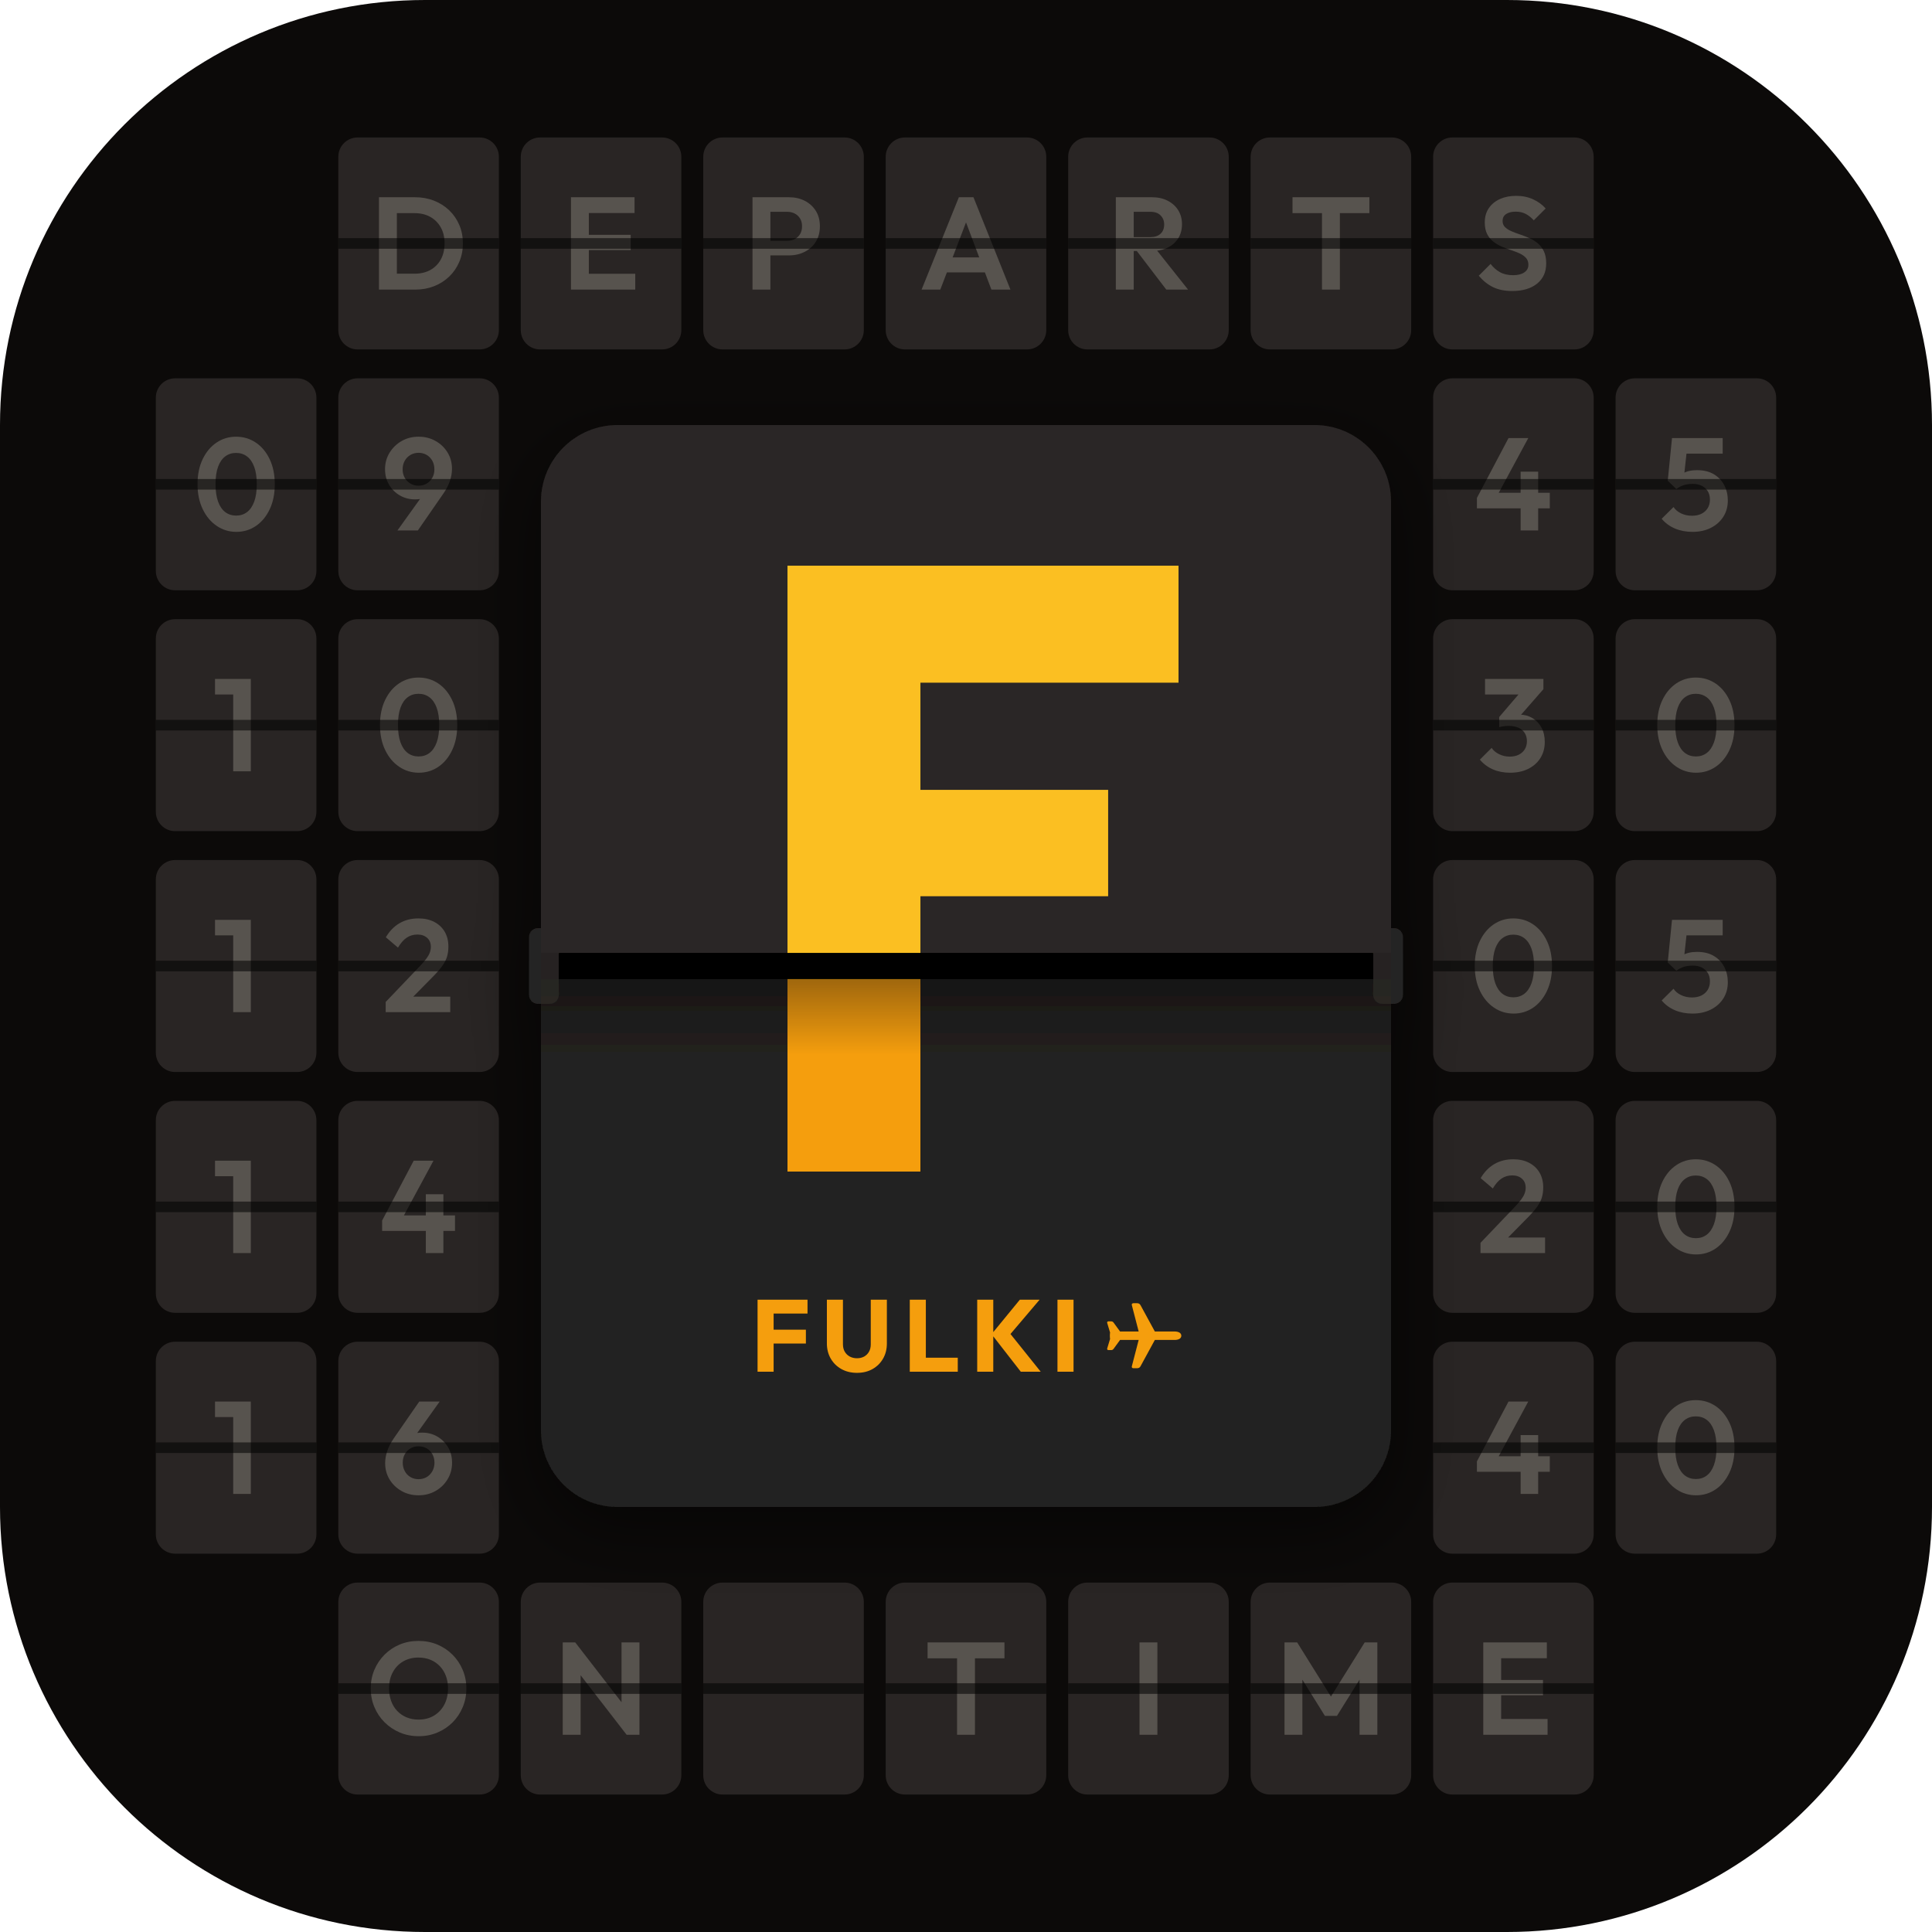
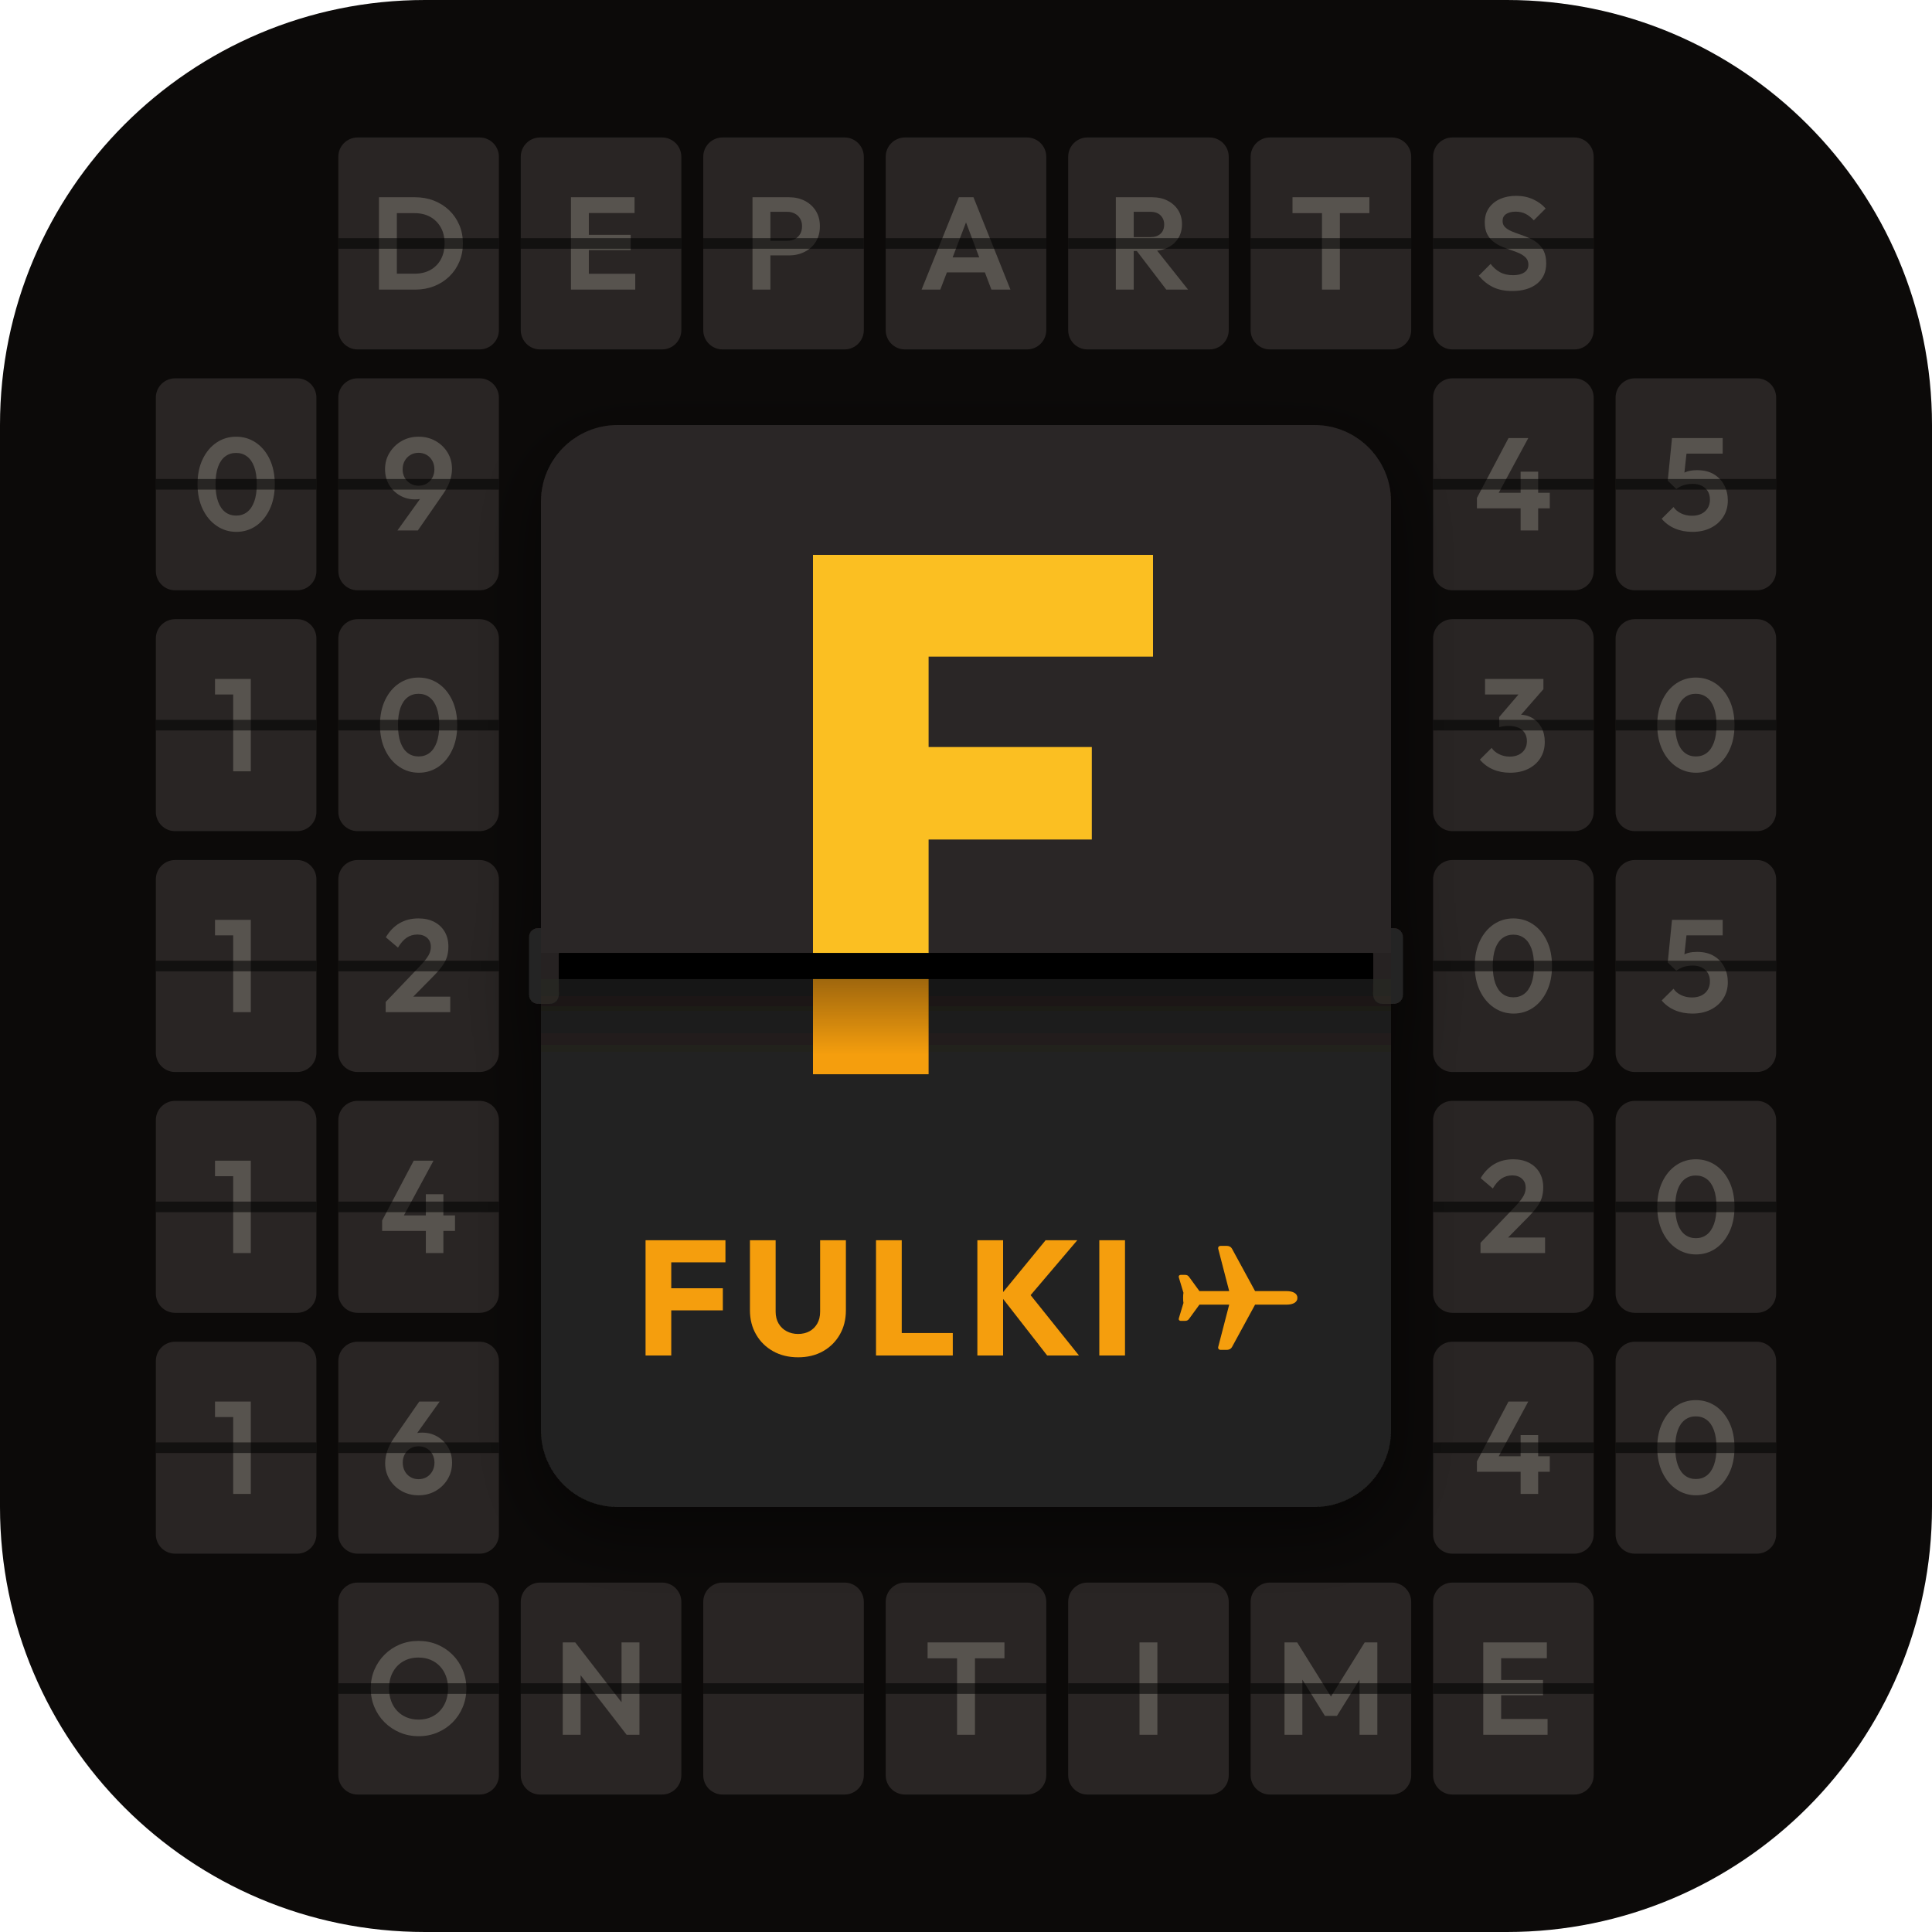
<svg xmlns="http://www.w3.org/2000/svg" viewBox="0 0 512 512" width="512" height="512" role="img" aria-label="Fulki Travel &amp; Tours">
  <defs>
    <clipPath id="tilebblackamber">
      <rect width="512" height="512" rx="112.64" />
    </clipPath>
    <clipPath id="fcbblackambert">
      <rect x="143.36" y="112.64" width="225.28" height="139.92" />
    </clipPath>
    <clipPath id="fcbblackamberb">
      <rect x="143.36" y="259.44" width="225.28" height="139.92" />
    </clipPath>
    <linearGradient id="fcbblackambers" x1="0" y1="0" x2="0" y2="1">
      <stop offset="0" stop-color="#000" stop-opacity="0.35" />
      <stop offset="1" stop-color="#000" stop-opacity="0" />
    </linearGradient>
    <filter id="shbblackamber" x="-20%" y="-20%" width="140%" height="140%">
      <feDropShadow dx="0" dy="6.14" stdDeviation="9.22" flood-color="#000" flood-opacity="0.5" />
    </filter>
  </defs>
  <g clip-path="url(#tilebblackamber)">
    <rect width="512" height="512" fill="#0C0A09" />
    <rect x="89.66" y="36.43" width="42.55" height="56.17" rx="5.11" fill="#292524" />
    <path fill="#57534E" transform="translate(97.93 76.75)" d="M5.73 0V-4.22H11.98Q14.35 -4.22 16.13 -5.21Q17.91 -6.2 18.9 -8.01Q19.89 -9.83 19.89 -12.28Q19.89 -14.7 18.88 -16.49Q17.87 -18.28 16.1 -19.27Q14.32 -20.26 11.98 -20.26H5.64V-24.48H12.06Q14.77 -24.48 17.09 -23.57Q19.4 -22.66 21.12 -21.01Q22.84 -19.36 23.79 -17.13Q24.74 -14.91 24.74 -12.24Q24.74 -9.6 23.79 -7.36Q22.84 -5.12 21.13 -3.47Q19.42 -1.82 17.12 -0.91Q14.81 0 12.13 0ZM2.5 0V-24.48H7.24V0Z" />
    <rect x="89.66" y="63.11" width="42.55" height="2.81" fill="#000" opacity="0.55" />
    <rect x="138.01" y="36.43" width="42.55" height="56.17" rx="5.11" fill="#292524" />
    <path fill="#57534E" transform="translate(148.81 76.75)" d="M2.5 0V-24.48H7.24V0ZM5.97 0V-4.19H19.54V0ZM5.97 -10.47V-14.52H18.33V-10.47ZM5.97 -20.29V-24.48H19.35V-20.29Z" />
    <rect x="138.01" y="63.11" width="42.55" height="2.81" fill="#000" opacity="0.55" />
    <rect x="186.37" y="36.43" width="42.55" height="56.17" rx="5.11" fill="#292524" />
    <path fill="#57534E" transform="translate(196.92 76.75)" d="M5.97 -9.07V-12.94H11.67Q12.8 -12.94 13.69 -13.39Q14.58 -13.85 15.11 -14.71Q15.63 -15.57 15.63 -16.78Q15.63 -17.98 15.11 -18.84Q14.58 -19.7 13.69 -20.16Q12.8 -20.62 11.67 -20.62H5.97V-24.48H12.16Q14.49 -24.48 16.34 -23.54Q18.2 -22.59 19.28 -20.87Q20.36 -19.15 20.36 -16.78Q20.36 -14.43 19.28 -12.69Q18.2 -10.96 16.34 -10.02Q14.49 -9.07 12.16 -9.07ZM2.5 0V-24.48H7.24V0Z" />
    <rect x="186.37" y="63.11" width="42.55" height="2.81" fill="#000" opacity="0.55" />
    <rect x="234.72" y="36.43" width="42.55" height="56.17" rx="5.11" fill="#292524" />
    <path fill="#57534E" transform="translate(243.55 76.75)" d="M0.68 0 10.56 -24.48H14.43L24.23 0H19.18L11.6 -20.08H13.32L5.64 0ZM5.92 -4.57V-8.54H19.08V-4.57Z" />
    <rect x="234.72" y="63.11" width="42.55" height="2.81" fill="#000" opacity="0.55" />
    <rect x="283.08" y="36.43" width="42.55" height="56.17" rx="5.11" fill="#292524" />
    <path fill="#57534E" transform="translate(293.21 76.75)" d="M5.97 -10.23V-13.91H11.65Q13.39 -13.91 14.35 -14.81Q15.31 -15.7 15.31 -17.26Q15.31 -18.7 14.36 -19.66Q13.42 -20.62 11.68 -20.62H5.97V-24.48H12.08Q14.45 -24.48 16.25 -23.55Q18.04 -22.63 19.04 -21.02Q20.03 -19.42 20.03 -17.34Q20.03 -15.19 19.03 -13.6Q18.03 -12.01 16.22 -11.12Q14.41 -10.23 12 -10.23ZM2.5 0V-24.48H7.24V0ZM15.87 0 7.78 -10.59 12.15 -11.95 21.64 0Z" />
    <rect x="283.08" y="63.11" width="42.55" height="2.81" fill="#000" opacity="0.55" />
    <rect x="331.43" y="36.43" width="42.55" height="56.17" rx="5.11" fill="#292524" />
    <path fill="#57534E" transform="translate(341.76 76.75)" d="M8.58 0V-23.96H13.32V0ZM0.77 -20.26V-24.48H21.14V-20.26Z" />
    <rect x="331.43" y="63.11" width="42.55" height="2.81" fill="#000" opacity="0.55" />
    <rect x="379.79" y="36.43" width="42.55" height="56.17" rx="5.11" fill="#292524" />
    <path fill="#57534E" transform="translate(391.16 76.75)" d="M9.59 0.37Q6.63 0.37 4.53 -0.65Q2.43 -1.66 0.73 -3.68L3.86 -6.81Q4.95 -5.39 6.37 -4.61Q7.79 -3.82 9.84 -3.82Q11.71 -3.82 12.79 -4.56Q13.88 -5.29 13.88 -6.58Q13.88 -7.69 13.25 -8.39Q12.62 -9.09 11.6 -9.57Q10.57 -10.05 9.33 -10.45Q8.1 -10.86 6.86 -11.38Q5.63 -11.91 4.61 -12.7Q3.58 -13.49 2.95 -14.72Q2.32 -15.95 2.32 -17.82Q2.32 -20.04 3.41 -21.61Q4.49 -23.18 6.37 -24.02Q8.25 -24.85 10.63 -24.85Q13.13 -24.85 15.15 -23.92Q17.17 -22.99 18.45 -21.49L15.31 -18.36Q14.24 -19.53 13.11 -20.09Q11.97 -20.66 10.53 -20.66Q8.91 -20.66 7.97 -20.02Q7.04 -19.39 7.04 -18.22Q7.04 -17.2 7.67 -16.58Q8.3 -15.95 9.32 -15.5Q10.35 -15.05 11.59 -14.64Q12.82 -14.22 14.06 -13.68Q15.29 -13.15 16.32 -12.31Q17.34 -11.47 17.97 -10.18Q18.6 -8.88 18.6 -6.95Q18.6 -3.54 16.19 -1.59Q13.77 0.37 9.59 0.37Z" />
    <rect x="379.79" y="63.11" width="42.55" height="2.81" fill="#000" opacity="0.55" />
    <rect x="41.30" y="100.26" width="42.55" height="56.17" rx="5.11" fill="#292524" />
    <path fill="#57534E" transform="translate(51.09 140.58)" d="M11.55 0.37Q8.68 0.37 6.35 -1.21Q4.01 -2.78 2.64 -5.63Q1.26 -8.48 1.26 -12.28Q1.26 -16.08 2.62 -18.9Q3.98 -21.73 6.29 -23.29Q8.61 -24.85 11.47 -24.85Q14.37 -24.85 16.7 -23.29Q19.02 -21.73 20.37 -18.9Q21.73 -16.07 21.73 -12.23Q21.73 -8.43 20.37 -5.59Q19.02 -2.75 16.72 -1.19Q14.41 0.37 11.55 0.37ZM11.49 -3.94Q13.16 -3.94 14.38 -4.87Q15.6 -5.8 16.28 -7.65Q16.96 -9.5 16.96 -12.27Q16.96 -15.01 16.28 -16.86Q15.6 -18.7 14.37 -19.62Q13.14 -20.55 11.46 -20.55Q9.83 -20.55 8.6 -19.63Q7.37 -18.71 6.7 -16.88Q6.03 -15.04 6.03 -12.29Q6.03 -9.51 6.7 -7.66Q7.37 -5.81 8.6 -4.87Q9.83 -3.94 11.49 -3.94Z" />
    <rect x="41.30" y="126.94" width="42.55" height="2.81" fill="#000" opacity="0.55" />
    <rect x="89.66" y="100.26" width="42.55" height="56.17" rx="5.11" fill="#292524" />
    <path fill="#57534E" transform="translate(101.04 140.58)" d="M4.28 0 11.72 -10.37 13.44 -10.88Q13.03 -10.09 12.49 -9.49Q11.95 -8.89 11.11 -8.57Q10.26 -8.24 8.92 -8.24Q6.75 -8.24 4.95 -9.27Q3.15 -10.3 2.08 -12.11Q1 -13.91 1 -16.25Q1 -18.64 2.19 -20.59Q3.39 -22.55 5.39 -23.7Q7.4 -24.85 9.88 -24.85Q12.4 -24.85 14.4 -23.71Q16.4 -22.58 17.57 -20.66Q18.74 -18.74 18.74 -16.35Q18.74 -13.11 16.48 -9.81L9.69 0ZM9.88 -11.86Q11.09 -11.86 12.05 -12.43Q13 -13 13.54 -13.99Q14.08 -14.97 14.08 -16.19Q14.08 -17.46 13.54 -18.45Q13 -19.44 12.05 -20.01Q11.09 -20.58 9.88 -20.58Q8.67 -20.58 7.72 -20.01Q6.76 -19.44 6.21 -18.45Q5.66 -17.46 5.66 -16.19Q5.66 -14.95 6.21 -13.97Q6.76 -13 7.73 -12.43Q8.7 -11.86 9.88 -11.86Z" />
    <rect x="89.66" y="126.94" width="42.55" height="2.81" fill="#000" opacity="0.55" />
    <rect x="379.79" y="100.26" width="42.55" height="56.17" rx="5.11" fill="#292524" />
    <path fill="#57534E" transform="translate(390.55 140.58)" d="M0.85 -8.62 9.22 -24.48H14.46L5.89 -8.62ZM0.85 -5.86V-8.62L2.6 -9.98H20.16V-5.86ZM12.43 0V-15.58H17.08V0Z" />
    <rect x="379.79" y="126.94" width="42.55" height="2.81" fill="#000" opacity="0.55" />
    <rect x="428.15" y="100.26" width="42.55" height="56.17" rx="5.11" fill="#292524" />
    <path fill="#57534E" transform="translate(439.79 140.58)" d="M8.72 0.37Q6.17 0.37 4.08 -0.52Q1.99 -1.41 0.57 -3.1L3.71 -6.21Q4.41 -5.16 5.71 -4.53Q7.02 -3.9 8.59 -3.9Q10.02 -3.9 11.08 -4.41Q12.15 -4.93 12.75 -5.89Q13.36 -6.85 13.36 -8.16Q13.36 -9.52 12.76 -10.45Q12.16 -11.38 11.14 -11.87Q10.12 -12.35 8.87 -12.35Q7.55 -12.35 6.48 -12.03Q5.42 -11.71 4.46 -10.98L4.73 -13.97Q5.41 -14.65 6.14 -15.09Q6.87 -15.53 7.79 -15.75Q8.72 -15.98 9.97 -15.98Q12.62 -15.98 14.43 -14.88Q16.24 -13.78 17.17 -11.96Q18.1 -10.14 18.1 -7.94Q18.1 -5.53 16.92 -3.65Q15.73 -1.78 13.63 -0.71Q11.52 0.37 8.72 0.37ZM4.46 -10.98 2.18 -13.18 3.31 -24.48H7.6L6.34 -13.01ZM4.02 -20.36 3.31 -24.48H16.74V-20.36Z" />
    <rect x="428.15" y="126.94" width="42.55" height="2.81" fill="#000" opacity="0.55" />
    <rect x="41.30" y="164.09" width="42.55" height="56.17" rx="5.11" fill="#292524" />
    <path fill="#57534E" transform="translate(56.19 204.41)" d="M5.61 0V-24.48H10.28V0ZM0.79 -20.36V-24.48H9.93V-20.36Z" />
    <rect x="41.30" y="190.77" width="42.55" height="2.81" fill="#000" opacity="0.55" />
    <rect x="89.66" y="164.09" width="42.55" height="56.17" rx="5.11" fill="#292524" />
    <path fill="#57534E" transform="translate(99.44 204.41)" d="M11.55 0.37Q8.68 0.37 6.35 -1.21Q4.01 -2.78 2.64 -5.63Q1.26 -8.48 1.26 -12.28Q1.26 -16.08 2.62 -18.9Q3.98 -21.73 6.29 -23.29Q8.61 -24.85 11.47 -24.85Q14.37 -24.85 16.7 -23.29Q19.02 -21.73 20.37 -18.9Q21.73 -16.07 21.73 -12.23Q21.73 -8.43 20.37 -5.59Q19.02 -2.75 16.72 -1.19Q14.41 0.37 11.55 0.37ZM11.49 -3.94Q13.16 -3.94 14.38 -4.87Q15.6 -5.8 16.28 -7.65Q16.96 -9.5 16.96 -12.27Q16.96 -15.01 16.28 -16.86Q15.6 -18.7 14.37 -19.62Q13.14 -20.55 11.46 -20.55Q9.83 -20.55 8.6 -19.63Q7.37 -18.71 6.7 -16.88Q6.03 -15.04 6.03 -12.29Q6.03 -9.51 6.7 -7.66Q7.37 -5.81 8.6 -4.87Q9.83 -3.94 11.49 -3.94Z" />
    <rect x="89.66" y="190.77" width="42.55" height="2.81" fill="#000" opacity="0.55" />
    <rect x="379.79" y="164.09" width="42.55" height="56.17" rx="5.11" fill="#292524" />
    <path fill="#57534E" transform="translate(391.49 204.41)" d="M8.68 0.37Q6.19 0.37 4.14 -0.52Q2.1 -1.41 0.69 -3.1L3.81 -6.21Q4.51 -5.16 5.81 -4.53Q7.1 -3.9 8.6 -3.9Q9.99 -3.9 11 -4.41Q12.01 -4.91 12.59 -5.83Q13.16 -6.76 13.16 -7.98Q13.16 -9.26 12.58 -10.16Q12.01 -11.06 10.93 -11.55Q9.86 -12.04 8.34 -12.04Q7.7 -12.04 7 -11.95Q6.31 -11.87 5.82 -11.69L7.91 -14.36Q8.76 -14.64 9.61 -14.83Q10.46 -15.02 11.22 -15.02Q13.1 -15.02 14.61 -14.12Q16.12 -13.22 17.01 -11.61Q17.89 -9.99 17.89 -7.78Q17.89 -5.37 16.74 -3.53Q15.58 -1.69 13.52 -0.66Q11.45 0.37 8.68 0.37ZM5.82 -11.69V-14.4L12.07 -21.7L17.53 -21.77L11.02 -14.33ZM2.06 -20.36V-24.48H17.53V-21.77L13.66 -20.36Z" />
    <rect x="379.79" y="190.77" width="42.55" height="2.81" fill="#000" opacity="0.55" />
    <rect x="428.15" y="164.09" width="42.55" height="56.17" rx="5.11" fill="#292524" />
    <path fill="#57534E" transform="translate(437.93 204.41)" d="M11.55 0.37Q8.68 0.37 6.35 -1.21Q4.01 -2.78 2.64 -5.63Q1.26 -8.48 1.26 -12.28Q1.26 -16.08 2.62 -18.9Q3.98 -21.73 6.29 -23.29Q8.61 -24.85 11.47 -24.85Q14.37 -24.85 16.7 -23.29Q19.02 -21.73 20.37 -18.9Q21.73 -16.07 21.73 -12.23Q21.73 -8.43 20.37 -5.59Q19.02 -2.75 16.72 -1.19Q14.41 0.37 11.55 0.37ZM11.49 -3.94Q13.16 -3.94 14.38 -4.87Q15.6 -5.8 16.28 -7.65Q16.96 -9.5 16.96 -12.27Q16.96 -15.01 16.28 -16.86Q15.6 -18.7 14.37 -19.62Q13.14 -20.55 11.46 -20.55Q9.83 -20.55 8.6 -19.63Q7.37 -18.71 6.7 -16.88Q6.03 -15.04 6.03 -12.29Q6.03 -9.51 6.7 -7.66Q7.37 -5.81 8.6 -4.87Q9.83 -3.94 11.49 -3.94Z" />
    <rect x="428.15" y="190.77" width="42.55" height="2.81" fill="#000" opacity="0.55" />
    <rect x="41.30" y="227.92" width="42.55" height="56.17" rx="5.11" fill="#292524" />
    <path fill="#57534E" transform="translate(56.19 268.24)" d="M5.61 0V-24.48H10.28V0ZM0.79 -20.36V-24.48H9.93V-20.36Z" />
    <rect x="41.30" y="254.60" width="42.55" height="2.81" fill="#000" opacity="0.55" />
    <rect x="89.66" y="227.92" width="42.55" height="56.17" rx="5.11" fill="#292524" />
    <path fill="#57534E" transform="translate(101.30 268.24)" d="M0.91 -2.71 10.12 -12.35Q11.1 -13.39 11.71 -14.22Q12.33 -15.05 12.6 -15.79Q12.88 -16.53 12.88 -17.31Q12.88 -18.84 11.88 -19.71Q10.89 -20.58 9.33 -20.58Q7.73 -20.58 6.49 -19.75Q5.24 -18.92 4.17 -17.11L0.95 -19.85Q2.4 -22.31 4.58 -23.58Q6.75 -24.85 9.59 -24.85Q11.99 -24.85 13.78 -23.92Q15.57 -22.99 16.55 -21.32Q17.53 -19.64 17.53 -17.41Q17.53 -15.91 17.16 -14.69Q16.79 -13.48 15.92 -12.28Q15.06 -11.07 13.58 -9.56L6.85 -2.73ZM0.91 0V-2.71L4.94 -4.12H18.02V0Z" />
    <rect x="89.66" y="254.60" width="42.55" height="2.81" fill="#000" opacity="0.55" />
    <rect x="379.79" y="227.92" width="42.55" height="56.17" rx="5.11" fill="#292524" />
    <path fill="#57534E" transform="translate(389.57 268.24)" d="M11.55 0.37Q8.68 0.37 6.35 -1.21Q4.01 -2.78 2.64 -5.63Q1.26 -8.48 1.26 -12.28Q1.26 -16.08 2.62 -18.9Q3.98 -21.73 6.29 -23.29Q8.61 -24.85 11.47 -24.85Q14.37 -24.85 16.7 -23.29Q19.02 -21.73 20.37 -18.9Q21.73 -16.07 21.73 -12.23Q21.73 -8.43 20.37 -5.59Q19.02 -2.75 16.72 -1.19Q14.41 0.37 11.55 0.37ZM11.49 -3.94Q13.16 -3.94 14.38 -4.87Q15.6 -5.8 16.28 -7.65Q16.96 -9.5 16.96 -12.27Q16.96 -15.01 16.28 -16.86Q15.6 -18.7 14.37 -19.62Q13.14 -20.55 11.46 -20.55Q9.83 -20.55 8.6 -19.63Q7.37 -18.71 6.7 -16.88Q6.03 -15.04 6.03 -12.29Q6.03 -9.51 6.7 -7.66Q7.37 -5.81 8.6 -4.87Q9.83 -3.94 11.49 -3.94Z" />
    <rect x="379.79" y="254.60" width="42.55" height="2.81" fill="#000" opacity="0.55" />
    <rect x="428.15" y="227.92" width="42.55" height="56.17" rx="5.11" fill="#292524" />
    <path fill="#57534E" transform="translate(439.79 268.24)" d="M8.72 0.37Q6.17 0.37 4.08 -0.52Q1.99 -1.41 0.57 -3.1L3.71 -6.21Q4.41 -5.16 5.71 -4.53Q7.02 -3.9 8.59 -3.9Q10.02 -3.9 11.08 -4.41Q12.15 -4.93 12.75 -5.89Q13.36 -6.85 13.36 -8.16Q13.36 -9.52 12.76 -10.45Q12.16 -11.38 11.14 -11.87Q10.12 -12.35 8.87 -12.35Q7.55 -12.35 6.48 -12.03Q5.42 -11.71 4.46 -10.98L4.73 -13.97Q5.41 -14.65 6.14 -15.09Q6.87 -15.53 7.79 -15.75Q8.72 -15.98 9.97 -15.98Q12.62 -15.98 14.43 -14.88Q16.24 -13.78 17.17 -11.96Q18.1 -10.14 18.1 -7.94Q18.1 -5.53 16.92 -3.65Q15.73 -1.78 13.63 -0.71Q11.52 0.37 8.72 0.37ZM4.46 -10.98 2.18 -13.18 3.31 -24.48H7.6L6.34 -13.01ZM4.02 -20.36 3.31 -24.48H16.74V-20.36Z" />
    <rect x="428.15" y="254.60" width="42.55" height="2.81" fill="#000" opacity="0.55" />
    <rect x="41.30" y="291.74" width="42.55" height="56.17" rx="5.11" fill="#292524" />
    <path fill="#57534E" transform="translate(56.19 332.07)" d="M5.61 0V-24.48H10.28V0ZM0.79 -20.36V-24.48H9.93V-20.36Z" />
    <rect x="41.30" y="318.43" width="42.55" height="2.81" fill="#000" opacity="0.55" />
    <rect x="89.66" y="291.74" width="42.55" height="56.17" rx="5.11" fill="#292524" />
    <path fill="#57534E" transform="translate(100.42 332.07)" d="M0.85 -8.62 9.22 -24.48H14.46L5.89 -8.62ZM0.85 -5.86V-8.62L2.6 -9.98H20.16V-5.86ZM12.43 0V-15.58H17.08V0Z" />
    <rect x="89.66" y="318.43" width="42.55" height="2.81" fill="#000" opacity="0.55" />
    <rect x="379.79" y="291.74" width="42.55" height="56.17" rx="5.11" fill="#292524" />
    <path fill="#57534E" transform="translate(391.44 332.07)" d="M0.91 -2.71 10.12 -12.35Q11.1 -13.39 11.71 -14.22Q12.33 -15.05 12.6 -15.79Q12.88 -16.53 12.88 -17.31Q12.88 -18.84 11.88 -19.71Q10.89 -20.58 9.33 -20.58Q7.73 -20.58 6.49 -19.75Q5.24 -18.92 4.17 -17.11L0.95 -19.85Q2.4 -22.31 4.58 -23.58Q6.75 -24.85 9.59 -24.85Q11.99 -24.85 13.78 -23.92Q15.57 -22.99 16.55 -21.32Q17.53 -19.64 17.53 -17.41Q17.53 -15.91 17.16 -14.69Q16.79 -13.48 15.92 -12.28Q15.06 -11.07 13.58 -9.56L6.85 -2.73ZM0.91 0V-2.71L4.94 -4.12H18.02V0Z" />
    <rect x="379.79" y="318.43" width="42.55" height="2.81" fill="#000" opacity="0.55" />
    <rect x="428.15" y="291.74" width="42.55" height="56.17" rx="5.11" fill="#292524" />
    <path fill="#57534E" transform="translate(437.93 332.07)" d="M11.55 0.37Q8.68 0.37 6.35 -1.21Q4.01 -2.78 2.64 -5.63Q1.26 -8.48 1.26 -12.28Q1.26 -16.08 2.62 -18.9Q3.98 -21.73 6.29 -23.29Q8.61 -24.85 11.47 -24.85Q14.37 -24.85 16.7 -23.29Q19.02 -21.73 20.37 -18.9Q21.73 -16.07 21.73 -12.23Q21.73 -8.43 20.37 -5.59Q19.02 -2.75 16.72 -1.19Q14.41 0.37 11.55 0.37ZM11.49 -3.94Q13.16 -3.94 14.38 -4.87Q15.6 -5.8 16.28 -7.65Q16.96 -9.5 16.96 -12.27Q16.96 -15.01 16.28 -16.86Q15.6 -18.7 14.37 -19.62Q13.14 -20.55 11.46 -20.55Q9.83 -20.55 8.6 -19.63Q7.37 -18.71 6.7 -16.88Q6.03 -15.04 6.03 -12.29Q6.03 -9.51 6.7 -7.66Q7.37 -5.81 8.6 -4.87Q9.83 -3.94 11.49 -3.94Z" />
    <rect x="428.15" y="318.43" width="42.55" height="2.81" fill="#000" opacity="0.55" />
    <rect x="41.30" y="355.57" width="42.55" height="56.17" rx="5.11" fill="#292524" />
    <path fill="#57534E" transform="translate(56.19 395.90)" d="M5.61 0V-24.48H10.28V0ZM0.79 -20.36V-24.48H9.93V-20.36Z" />
    <rect x="41.30" y="382.25" width="42.55" height="2.81" fill="#000" opacity="0.55" />
    <rect x="89.66" y="355.57" width="42.55" height="56.17" rx="5.11" fill="#292524" />
    <path fill="#57534E" transform="translate(101.04 395.90)" d="M9.88 0.37Q7.37 0.37 5.37 -0.77Q3.36 -1.91 2.19 -3.84Q1.03 -5.76 1.03 -8.13Q1.03 -11.37 3.28 -14.67L10.07 -24.48H15.48L8.07 -14.11L6.32 -13.6Q6.73 -14.42 7.27 -15.01Q7.81 -15.59 8.67 -15.92Q9.53 -16.24 10.85 -16.24Q13.05 -16.24 14.83 -15.21Q16.61 -14.18 17.69 -12.39Q18.76 -10.6 18.76 -8.24Q18.76 -5.84 17.58 -3.89Q16.4 -1.93 14.39 -0.78Q12.37 0.37 9.88 0.37ZM9.88 -3.9Q11.09 -3.9 12.05 -4.47Q13 -5.04 13.55 -6.04Q14.1 -7.04 14.1 -8.29Q14.1 -9.53 13.55 -10.52Q13 -11.51 12.05 -12.07Q11.09 -12.62 9.88 -12.62Q8.67 -12.62 7.72 -12.05Q6.76 -11.48 6.23 -10.51Q5.69 -9.53 5.69 -8.29Q5.69 -7.04 6.23 -6.04Q6.76 -5.04 7.72 -4.47Q8.67 -3.9 9.88 -3.9Z" />
    <rect x="89.66" y="382.25" width="42.55" height="2.81" fill="#000" opacity="0.55" />
    <rect x="379.79" y="355.57" width="42.55" height="56.17" rx="5.11" fill="#292524" />
    <path fill="#57534E" transform="translate(390.55 395.90)" d="M0.85 -8.62 9.22 -24.48H14.46L5.89 -8.62ZM0.85 -5.86V-8.62L2.6 -9.98H20.16V-5.86ZM12.43 0V-15.58H17.08V0Z" />
    <rect x="379.79" y="382.25" width="42.55" height="2.81" fill="#000" opacity="0.55" />
    <rect x="428.15" y="355.57" width="42.55" height="56.17" rx="5.11" fill="#292524" />
    <path fill="#57534E" transform="translate(437.93 395.90)" d="M11.55 0.37Q8.68 0.37 6.35 -1.21Q4.01 -2.78 2.64 -5.63Q1.26 -8.48 1.26 -12.28Q1.26 -16.08 2.62 -18.9Q3.98 -21.73 6.29 -23.29Q8.61 -24.85 11.47 -24.85Q14.37 -24.85 16.7 -23.29Q19.02 -21.73 20.37 -18.9Q21.73 -16.07 21.73 -12.23Q21.73 -8.43 20.37 -5.59Q19.02 -2.75 16.72 -1.19Q14.41 0.37 11.55 0.37ZM11.49 -3.94Q13.16 -3.94 14.38 -4.87Q15.6 -5.8 16.28 -7.65Q16.96 -9.5 16.96 -12.27Q16.96 -15.01 16.28 -16.86Q15.6 -18.7 14.37 -19.62Q13.14 -20.55 11.46 -20.55Q9.83 -20.55 8.6 -19.63Q7.37 -18.71 6.7 -16.88Q6.03 -15.04 6.03 -12.29Q6.03 -9.51 6.7 -7.66Q7.37 -5.81 8.6 -4.87Q9.83 -3.94 11.49 -3.94Z" />
    <rect x="428.15" y="382.25" width="42.55" height="2.81" fill="#000" opacity="0.55" />
    <rect x="89.66" y="419.40" width="42.55" height="56.17" rx="5.11" fill="#292524" />
    <path fill="#57534E" transform="translate(97.00 459.73)" d="M13.97 0.38Q11.28 0.38 8.97 -0.59Q6.66 -1.57 4.92 -3.3Q3.19 -5.02 2.22 -7.33Q1.25 -9.63 1.25 -12.28Q1.25 -14.93 2.21 -17.21Q3.18 -19.49 4.9 -21.22Q6.62 -22.95 8.92 -23.91Q11.21 -24.87 13.9 -24.87Q16.59 -24.87 18.89 -23.91Q21.19 -22.95 22.92 -21.22Q24.66 -19.49 25.62 -17.19Q26.59 -14.9 26.59 -12.24Q26.59 -9.59 25.62 -7.3Q24.66 -5 22.94 -3.28Q21.22 -1.56 18.92 -0.59Q16.63 0.38 13.97 0.38ZM13.9 -4.02Q16.25 -4.02 18 -5.07Q19.75 -6.11 20.74 -7.97Q21.73 -9.83 21.73 -12.28Q21.73 -14.1 21.17 -15.59Q20.6 -17.09 19.55 -18.19Q18.51 -19.28 17.08 -19.87Q15.65 -20.46 13.9 -20.46Q11.59 -20.46 9.83 -19.43Q8.08 -18.41 7.09 -16.56Q6.1 -14.72 6.1 -12.28Q6.1 -10.45 6.67 -8.92Q7.23 -7.39 8.27 -6.31Q9.3 -5.22 10.74 -4.62Q12.18 -4.02 13.9 -4.02Z" />
    <rect x="89.66" y="446.08" width="42.55" height="2.81" fill="#000" opacity="0.55" />
    <rect x="138.01" y="419.40" width="42.55" height="56.17" rx="5.11" fill="#292524" />
    <path fill="#57534E" transform="translate(146.63 459.73)" d="M2.5 0V-24.48H5.81L7.24 -19.73V0ZM19.43 0 4.89 -18.81 5.81 -24.48 20.35 -5.68ZM19.43 0 18.08 -4.59V-24.48H22.83V0Z" />
    <rect x="138.01" y="446.08" width="42.55" height="2.81" fill="#000" opacity="0.55" />
    <rect x="186.37" y="419.40" width="42.55" height="56.17" rx="5.11" fill="#292524" />
    <rect x="186.37" y="446.08" width="42.55" height="2.81" fill="#000" opacity="0.55" />
    <rect x="234.72" y="419.40" width="42.55" height="56.17" rx="5.11" fill="#292524" />
    <path fill="#57534E" transform="translate(245.05 459.73)" d="M8.58 0V-23.96H13.32V0ZM0.77 -20.26V-24.48H21.14V-20.26Z" />
    <rect x="234.72" y="446.08" width="42.55" height="2.81" fill="#000" opacity="0.55" />
    <rect x="283.08" y="419.40" width="42.55" height="56.17" rx="5.11" fill="#292524" />
    <path fill="#57534E" transform="translate(299.48 459.73)" d="M2.5 0V-24.48H7.24V0Z" />
    <rect x="283.08" y="446.08" width="42.55" height="2.81" fill="#000" opacity="0.55" />
    <rect x="331.43" y="419.40" width="42.55" height="56.17" rx="5.11" fill="#292524" />
    <path fill="#57534E" transform="translate(337.91 459.73)" d="M2.5 0V-24.48H5.85L15.76 -8.59H13.85L23.75 -24.48H27.1V0H22.38V-16.35L23.31 -16.1L16.4 -5.01H13.2L6.3 -16.1L7.23 -16.35V0Z" />
    <rect x="331.43" y="446.08" width="42.55" height="2.81" fill="#000" opacity="0.55" />
    <rect x="379.79" y="419.40" width="42.55" height="56.17" rx="5.11" fill="#292524" />
    <path fill="#57534E" transform="translate(390.58 459.73)" d="M2.5 0V-24.48H7.24V0ZM5.97 0V-4.19H19.54V0ZM5.97 -10.47V-14.52H18.33V-10.47ZM5.97 -20.29V-24.48H19.35V-20.29Z" />
    <rect x="379.79" y="446.08" width="42.55" height="2.81" fill="#000" opacity="0.55" />
    <g filter="url(#shbblackamber)">
      <g clip-path="url(#fcbblackambert)">
        <rect x="143.36" y="112.64" width="225.28" height="286.72" rx="20.28" fill="#2A2725" />
        <g fill="#FBBF24">
-           <rect x="208.69" y="149.91" width="35.23" height="160.56" />
-           <rect x="208.69" y="149.91" width="103.63" height="31.01" />
-           <rect x="208.69" y="209.32" width="84.98" height="28.19" />
+           <rect x="215.45" y="147.05" width="30.64" height="137.63" />
+           <rect x="215.45" y="147.05" width="90.11" height="26.96" />
+           <rect x="215.45" y="197.97" width="73.89" height="24.51" />
        </g>
      </g>
      <g clip-path="url(#fcbblackamberb)">
        <rect x="143.36" y="112.64" width="225.28" height="286.72" rx="20.28" fill="#232120" />
        <g fill="#F59E0B">
-           <rect x="208.69" y="149.91" width="35.23" height="160.56" />
-           <rect x="208.69" y="149.91" width="103.63" height="31.01" />
-           <rect x="208.69" y="209.32" width="84.98" height="28.19" />
+           <rect x="215.45" y="147.05" width="30.64" height="137.63" />
+           <rect x="215.45" y="147.05" width="90.11" height="26.96" />
+           <rect x="215.45" y="197.97" width="73.89" height="24.51" />
        </g>
        <rect x="143.36" y="259.44" width="225.28" height="20.07" fill="url(#fcbblackambers)" />
-         <path fill="#F59E0B" transform="translate(198.94 363.52)" d="M1.82 0V-19.09H6.08V0ZM5.08 -7.47V-11.14H14.63V-7.47ZM5.08 -15.42V-19.09H15.06V-15.42ZM28.17 0.3Q25.83 0.3 24.03 -0.71Q22.23 -1.72 21.21 -3.48Q20.19 -5.25 20.19 -7.5V-19.09H24.45V-7.27Q24.45 -6.12 24.94 -5.29Q25.44 -4.46 26.28 -4.01Q27.13 -3.57 28.17 -3.57Q29.24 -3.57 30.05 -4.01Q30.87 -4.46 31.34 -5.28Q31.82 -6.11 31.82 -7.25V-19.09H36.09V-7.47Q36.09 -5.22 35.08 -3.47Q34.08 -1.72 32.3 -0.71Q30.52 0.3 28.17 0.3ZM42.16 0V-19.09H46.42V0ZM45.43 0V-3.72H54.88V0ZM71.58 0 63.84 -9.95 71.33 -19.09H76.57L68.14 -9.16V-10.88L76.86 0ZM60.03 0V-19.09H64.29V0ZM81.3 0V-19.09H85.56V0Z" />
-         <path transform="translate(303.04 353.98) rotate(0) scale(0.2004)" fill="#F59E0B" d="M50 0C50 -3.6 46.5 -5.6 41 -5.6H15L-4 -40.5C-5 -42.3 -6.6 -43 -8.6 -43H-13.4C-15 -43 -15.9 -41.8 -15.4 -40.3L-6.4 -5.6H-31L-39.6 -17.4C-40.4 -18.5 -41.4 -19 -42.8 -19H-46.4C-47.7 -19 -48.4 -18 -48 -16.8L-44.2 -4.2C-44.6 -2.8 -44.6 2.8 -44.2 4.2L-48 16.8C-48.4 18 -47.7 19 -46.4 19H-42.8C-41.4 19 -40.4 18.5 -39.6 17.4L-31 5.6H-6.4L-15.4 40.3C-15.9 41.8 -15 43 -13.4 43H-8.6C-6.6 43 -5 42.3 -4 40.5L15 5.6H41C46.5 5.6 50 3.6 50 0Z" />
+         <path fill="#F59E0B" transform="translate(168.16 359.22)" d="M2.92 0V-30.54H9.73V0ZM8.13 -11.96V-17.82H23.4V-11.96ZM8.13 -24.68V-30.54H24.09V-24.68ZM43.35 0.48Q39.59 0.48 36.72 -1.13Q33.84 -2.74 32.21 -5.57Q30.58 -8.39 30.58 -12V-30.54H37.39V-11.64Q37.39 -9.8 38.18 -8.46Q38.97 -7.13 40.32 -6.42Q41.68 -5.71 43.34 -5.71Q45.05 -5.71 46.36 -6.42Q47.66 -7.13 48.42 -8.45Q49.18 -9.77 49.18 -11.59V-30.54H56.01V-11.96Q56.01 -8.35 54.4 -5.55Q52.8 -2.75 49.95 -1.13Q47.1 0.48 43.35 0.48ZM63.99 0V-30.54H70.81V0ZM69.23 0V-5.95H84.34V0ZM109.35 0 96.95 -15.92 108.93 -30.54H117.33L103.83 -14.66V-17.41L117.78 0ZM90.85 0V-30.54H97.67V0ZM123.17 0V-30.54H129.98V0Z" />
+         <path transform="translate(327.80 343.95) rotate(0) scale(0.3206)" fill="#F59E0B" d="M50 0C50 -3.6 46.5 -5.6 41 -5.6H15L-4 -40.5C-5 -42.3 -6.6 -43 -8.6 -43H-13.4C-15 -43 -15.9 -41.8 -15.4 -40.3L-6.4 -5.6H-31L-39.6 -17.4C-40.4 -18.5 -41.4 -19 -42.8 -19H-46.4C-47.7 -19 -48.4 -18 -48 -16.8L-44.2 -4.2C-44.6 -2.8 -44.6 2.8 -44.2 4.2L-48 16.8C-48.4 18 -47.7 19 -46.4 19H-42.8C-41.4 19 -40.4 18.5 -39.6 17.4L-31 5.6H-6.4L-15.4 40.3C-15.9 41.8 -15 43 -13.4 43H-8.6C-6.6 43 -5 42.3 -4 40.5L15 5.6H41C46.5 5.6 50 3.6 50 0Z" />
      </g>
      <rect x="143.36" y="252.56" width="225.28" height="6.88" fill="#000" />
      <rect x="140.21" y="245.96" width="7.88" height="20.07" rx="2.37" fill="#2A2725" opacity="0.9" />
      <rect x="363.91" y="245.96" width="7.88" height="20.07" rx="2.37" fill="#2A2725" opacity="0.9" />
    </g>
  </g>
</svg>
